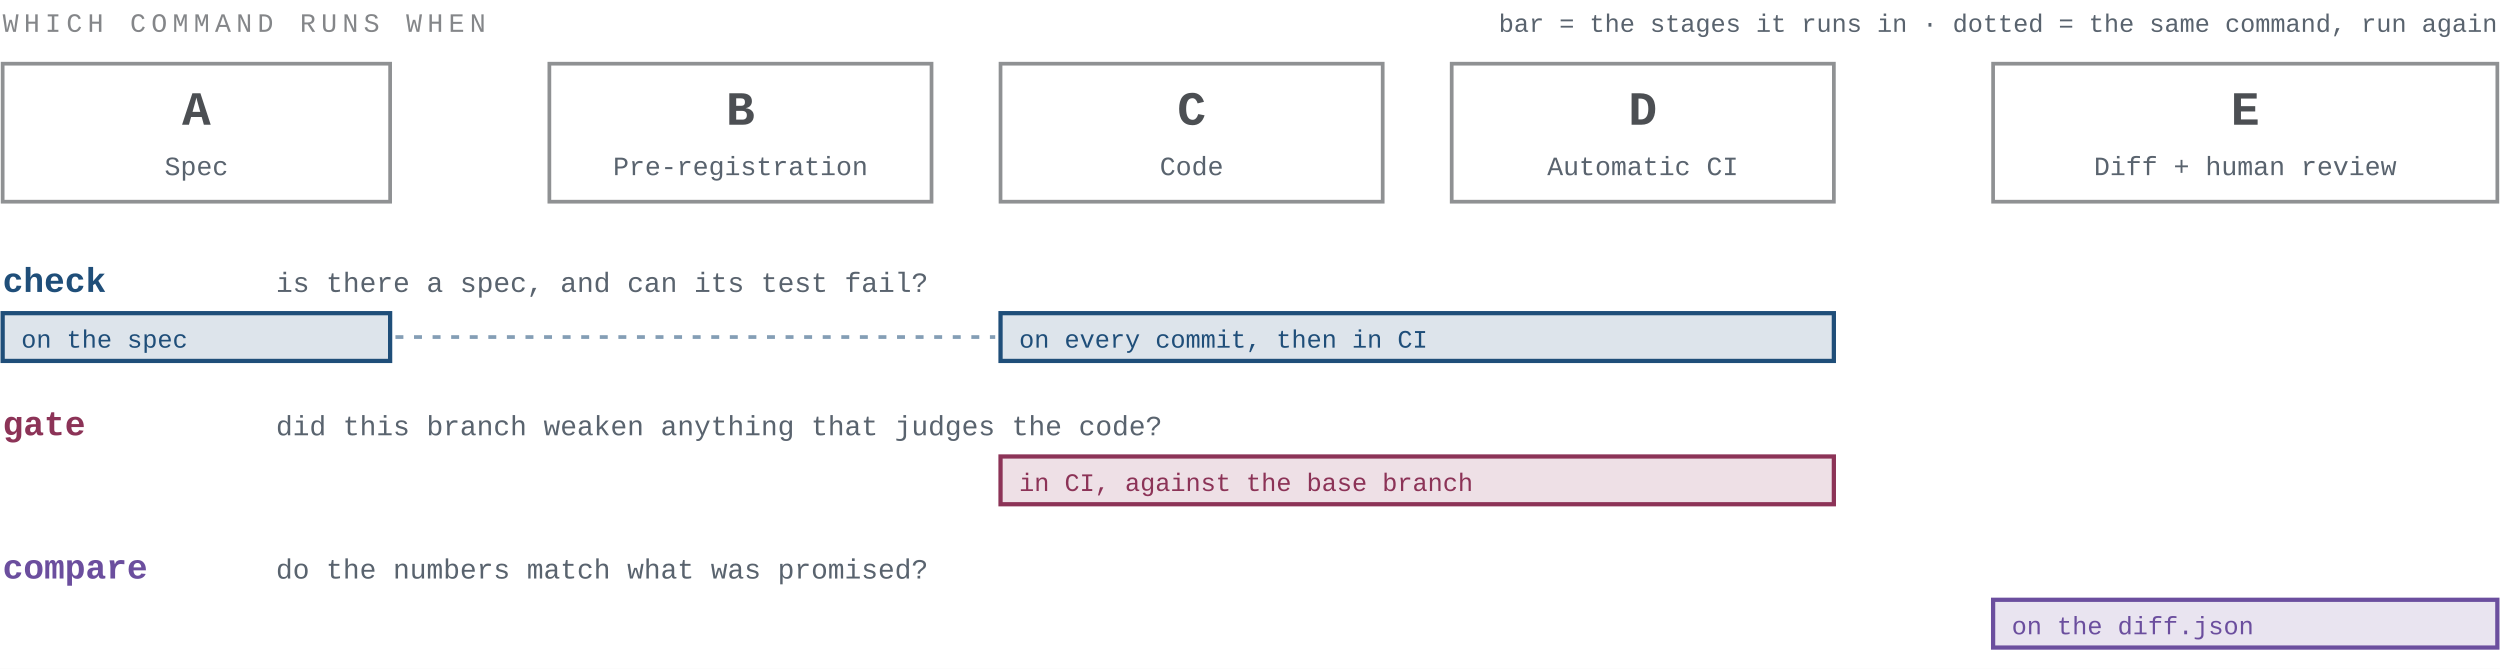
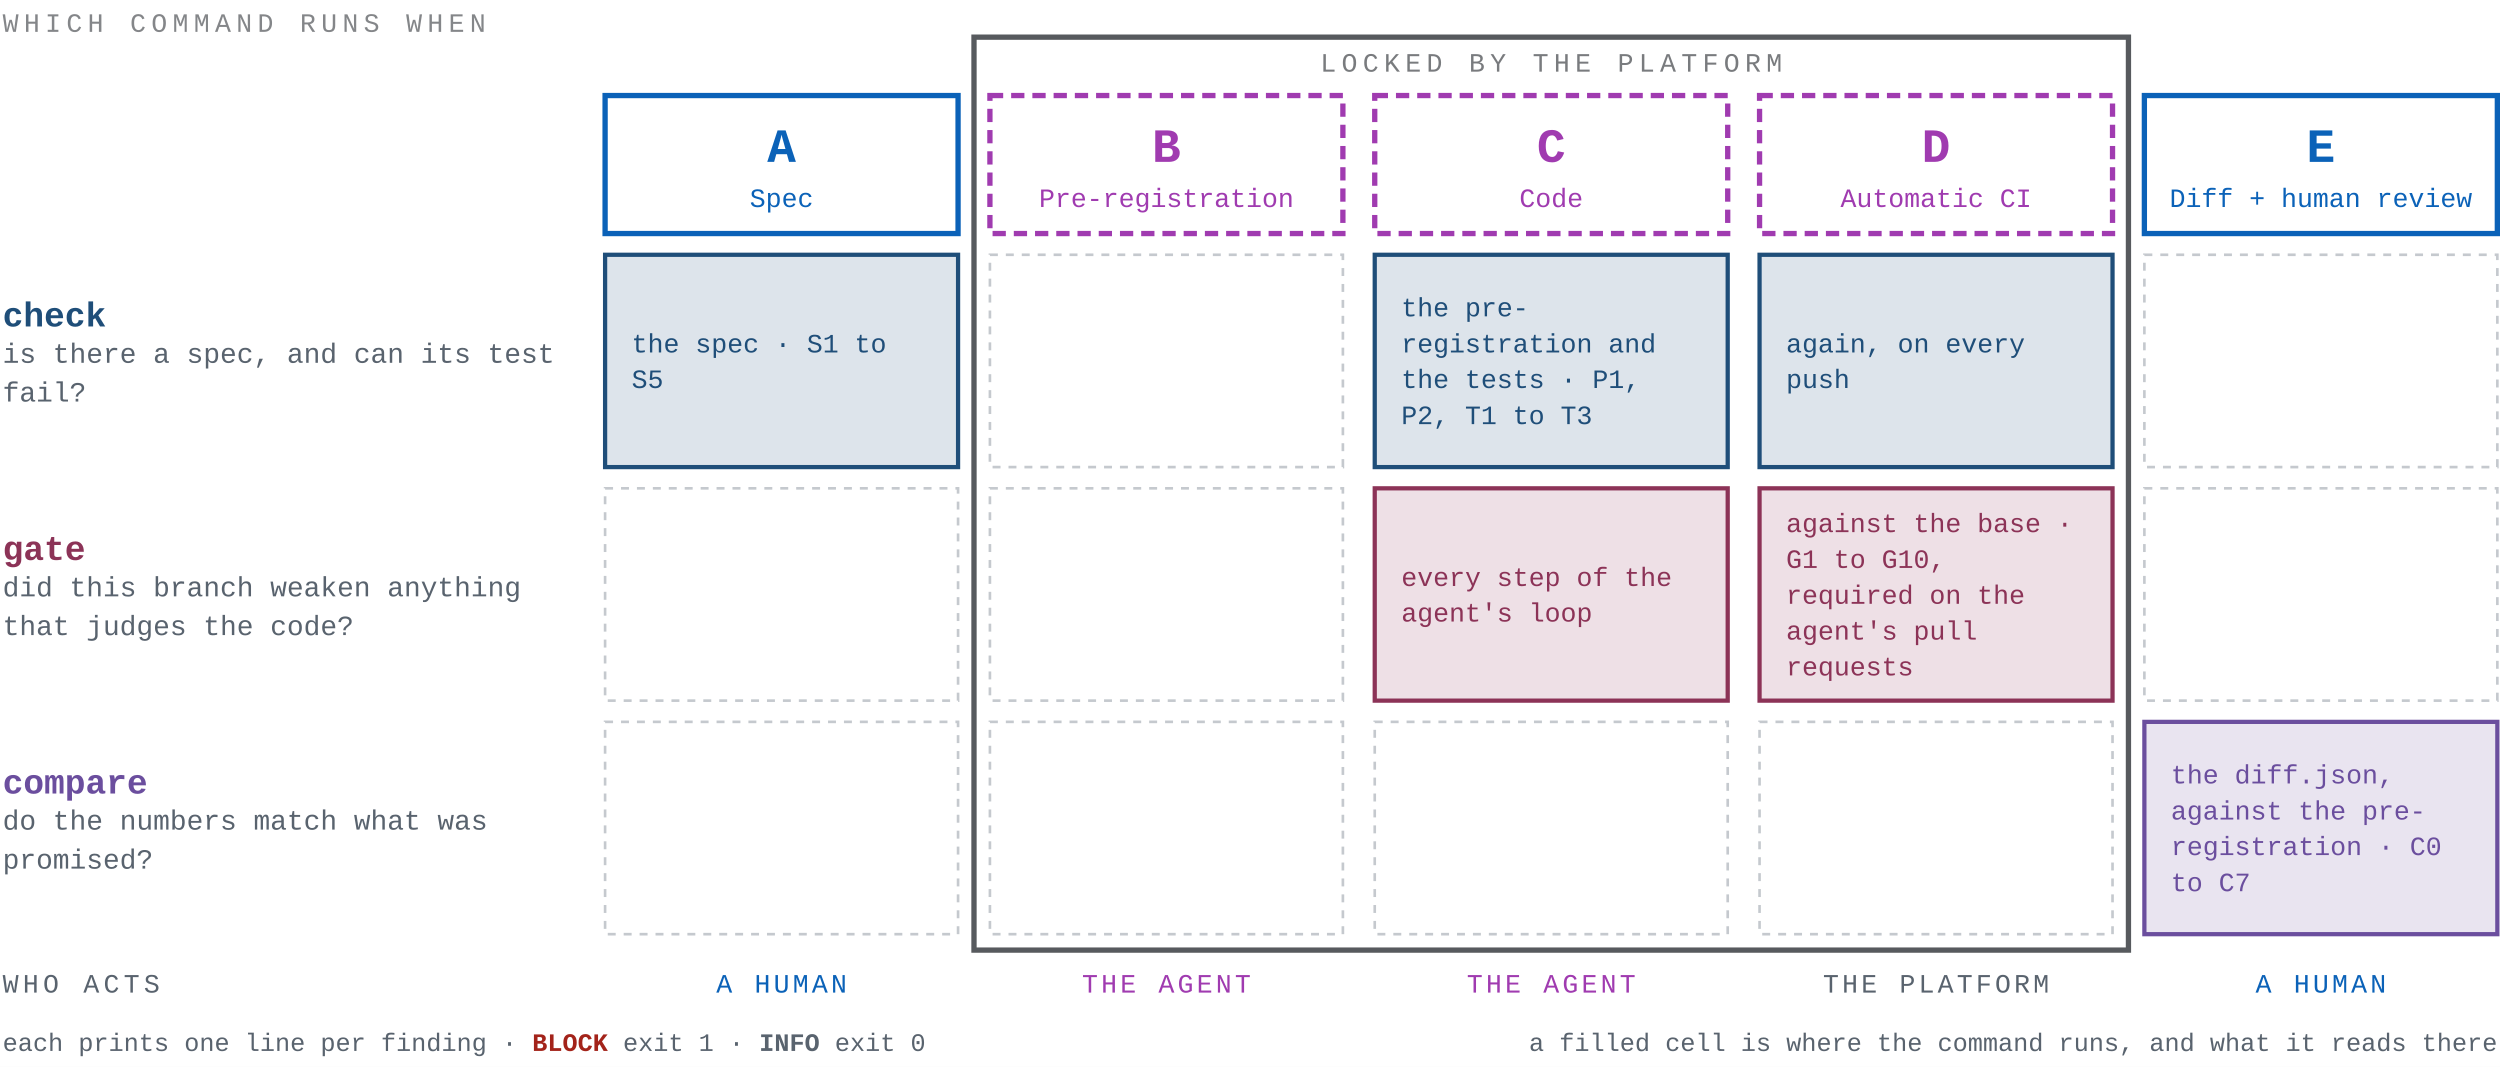
- <svg xmlns="http://www.w3.org/2000/svg" viewBox="0 0 942 252" width="942" height="252" role="img" aria-label="check runs at stages A, C and D; gate at stages C and D; compare at stage E" font-family="&quot;SFMono-Regular&quot;,Menlo,Consolas,&quot;Liberation Mono&quot;,monospace">
-   <rect width="942" height="252" fill="#ffffff" />
+ <svg xmlns="http://www.w3.org/2000/svg" viewBox="0 0 942 402" width="942" height="402" role="img" aria-label="check runs at stages A, C and D; gate at stages C and D; compare at stage E" font-family="&quot;SFMono-Regular&quot;,Menlo,Consolas,&quot;Liberation Mono&quot;,monospace">
+   <rect width="942" height="402" fill="#ffffff" />
  <text x="1" y="12" font-size="10" letter-spacing="2" fill="#1f2328" opacity=".55">WHICH COMMAND RUNS WHEN</text>
-   <text x="941" y="12" text-anchor="end" font-size="9.5" fill="#59636e">bar = the stages it runs in  ·  dotted = the same command, run again</text>
-   <rect x="1" y="24" width="146" height="52" fill="none" stroke="#1f2328" stroke-width="1.4" opacity=".5" />
-   <text x="74" y="47" text-anchor="middle" font-size="18" font-weight="600" fill="#1f2328" opacity=".8">A</text>
-   <text x="74" y="66" text-anchor="middle" font-size="10" fill="#59636e">Spec</text>
-   <rect x="207" y="24" width="144" height="52" fill="none" stroke="#1f2328" stroke-width="1.4" opacity=".5" />
-   <text x="279" y="47" text-anchor="middle" font-size="18" font-weight="600" fill="#1f2328" opacity=".8">B</text>
-   <text x="279" y="66" text-anchor="middle" font-size="10" fill="#59636e">Pre-registration</text>
-   <rect x="377" y="24" width="144" height="52" fill="none" stroke="#1f2328" stroke-width="1.4" opacity=".5" />
-   <text x="449" y="47" text-anchor="middle" font-size="18" font-weight="600" fill="#1f2328" opacity=".8">C</text>
-   <text x="449" y="66" text-anchor="middle" font-size="10" fill="#59636e">Code</text>
-   <rect x="547" y="24" width="144" height="52" fill="none" stroke="#1f2328" stroke-width="1.4" opacity=".5" />
-   <text x="619" y="47" text-anchor="middle" font-size="18" font-weight="600" fill="#1f2328" opacity=".8">D</text>
-   <text x="619" y="66" text-anchor="middle" font-size="10" fill="#59636e">Automatic CI</text>
-   <rect x="751" y="24" width="190" height="52" fill="none" stroke="#1f2328" stroke-width="1.4" opacity=".5" />
-   <text x="846" y="47" text-anchor="middle" font-size="18" font-weight="600" fill="#1f2328" opacity=".8">E</text>
-   <text x="846" y="66" text-anchor="middle" font-size="10" fill="#59636e">Diff + human review</text>
-   <text x="1" y="110" font-size="13" font-weight="600" fill="#1F4E79">check</text>
-   <text x="104" y="110" font-size="10.5" fill="#59636e">is there a spec, and can its test fail?</text>
-   <rect x="1" y="118" width="146" height="18" fill="#1F4E79" fill-opacity=".15" stroke="#1F4E79" stroke-width="1.6" />
-   <text x="8" y="131" font-size="9.5" fill="#1F4E79">on the spec</text>
-   <rect x="377" y="118" width="314" height="18" fill="#1F4E79" fill-opacity=".15" stroke="#1F4E79" stroke-width="1.6" />
-   <text x="384" y="131" font-size="9.5" fill="#1F4E79">on every commit, then in CI</text>
-   <path d="M149 127h226" fill="none" stroke="#1F4E79" stroke-width="1.4" stroke-dasharray="3 4" opacity=".55" />
-   <text x="1" y="164" font-size="13" font-weight="600" fill="#8C3357">gate</text>
-   <text x="104" y="164" font-size="10.5" fill="#59636e">did this branch weaken anything that judges the code?</text>
-   <rect x="377" y="172" width="314" height="18" fill="#8C3357" fill-opacity=".15" stroke="#8C3357" stroke-width="1.6" />
-   <text x="384" y="185" font-size="9.5" fill="#8C3357">in CI, against the base branch</text>
-   <text x="1" y="218" font-size="13" font-weight="600" fill="#6B4E9E">compare</text>
-   <text x="104" y="218" font-size="10.5" fill="#59636e">do the numbers match what was promised?</text>
-   <rect x="751" y="226" width="190" height="18" fill="#6B4E9E" fill-opacity=".15" stroke="#6B4E9E" stroke-width="1.6" />
-   <text x="758" y="239" font-size="9.5" fill="#6B4E9E">on the diff.json</text>
+   <rect x="367.0" y="14" width="435.0" height="344" fill="none" stroke="#1f2328" stroke-width="2" opacity=".75" />
+   <text x="584.5" y="27" text-anchor="middle" font-size="10" letter-spacing="2" fill="#1f2328" opacity=".6">LOCKED BY THE PLATFORM</text>
+   <rect x="228" y="36" width="133" height="52" fill="none" stroke="#0B62B8" stroke-width="2" />
+   <text x="294.5" y="61" text-anchor="middle" font-size="18" font-weight="600" fill="#0B62B8">A</text>
+   <text x="294.5" y="78" text-anchor="middle" font-size="10" fill="#0B62B8">Spec</text>
+   <rect x="373" y="36" width="133" height="52" fill="none" stroke="#A03BB0" stroke-width="2" stroke-dasharray="5 3" />
+   <text x="439.5" y="61" text-anchor="middle" font-size="18" font-weight="600" fill="#A03BB0">B</text>
+   <text x="439.5" y="78" text-anchor="middle" font-size="10" fill="#A03BB0">Pre-registration</text>
+   <rect x="518" y="36" width="133" height="52" fill="none" stroke="#A03BB0" stroke-width="2" stroke-dasharray="5 3" />
+   <text x="584.5" y="61" text-anchor="middle" font-size="18" font-weight="600" fill="#A03BB0">C</text>
+   <text x="584.5" y="78" text-anchor="middle" font-size="10" fill="#A03BB0">Code</text>
+   <rect x="663" y="36" width="133" height="52" fill="none" stroke="#A03BB0" stroke-width="2" stroke-dasharray="5 3" />
+   <text x="729.5" y="61" text-anchor="middle" font-size="18" font-weight="600" fill="#A03BB0">D</text>
+   <text x="729.5" y="78" text-anchor="middle" font-size="10" fill="#A03BB0">Automatic CI</text>
+   <rect x="808" y="36" width="133" height="52" fill="none" stroke="#0B62B8" stroke-width="2" />
+   <text x="874.5" y="61" text-anchor="middle" font-size="18" font-weight="600" fill="#0B62B8">E</text>
+   <text x="874.5" y="78" text-anchor="middle" font-size="10" fill="#0B62B8">Diff + human review</text>
+   <text x="1" y="123" font-size="13" font-weight="600" fill="#1F4E79">check</text>
+   <text x="1" y="136.7" text-anchor="start" font-size="10.5" fill="#59636e">is there a spec, and can its test</text>
+   <text x="1" y="151.3" text-anchor="start" font-size="10.5" fill="#59636e">fail?</text>
+   <rect x="228" y="96" width="133" height="80" fill="#1F4E79" fill-opacity=".15" stroke="#1F4E79" stroke-width="1.6" />
+   <text x="238" y="132.8" text-anchor="start" font-size="10" fill="#1F4E79">the spec · S1 to</text>
+   <text x="238" y="146.2" text-anchor="start" font-size="10" fill="#1F4E79">S5</text>
+   <rect x="373" y="96" width="133" height="80" fill="none" stroke="#8b949e" stroke-width="1" stroke-dasharray="3 3" opacity=".5" />
+   <rect x="518" y="96" width="133" height="80" fill="#1F4E79" fill-opacity=".15" stroke="#1F4E79" stroke-width="1.6" />
+   <text x="528" y="119.2" text-anchor="start" font-size="10" fill="#1F4E79">the pre-</text>
+   <text x="528" y="132.8" text-anchor="start" font-size="10" fill="#1F4E79">registration and</text>
+   <text x="528" y="146.2" text-anchor="start" font-size="10" fill="#1F4E79">the tests · P1,</text>
+   <text x="528" y="159.8" text-anchor="start" font-size="10" fill="#1F4E79">P2, T1 to T3</text>
+   <rect x="663" y="96" width="133" height="80" fill="#1F4E79" fill-opacity=".15" stroke="#1F4E79" stroke-width="1.6" />
+   <text x="673" y="132.8" text-anchor="start" font-size="10" fill="#1F4E79">again, on every</text>
+   <text x="673" y="146.2" text-anchor="start" font-size="10" fill="#1F4E79">push</text>
+   <rect x="808" y="96" width="133" height="80" fill="none" stroke="#8b949e" stroke-width="1" stroke-dasharray="3 3" opacity=".5" />
+   <text x="1" y="211" font-size="13" font-weight="600" fill="#8C3357">gate</text>
+   <text x="1" y="224.7" text-anchor="start" font-size="10.5" fill="#59636e">did this branch weaken anything</text>
+   <text x="1" y="239.3" text-anchor="start" font-size="10.5" fill="#59636e">that judges the code?</text>
+   <rect x="228" y="184" width="133" height="80" fill="none" stroke="#8b949e" stroke-width="1" stroke-dasharray="3 3" opacity=".5" />
+   <rect x="373" y="184" width="133" height="80" fill="none" stroke="#8b949e" stroke-width="1" stroke-dasharray="3 3" opacity=".5" />
+   <rect x="518" y="184" width="133" height="80" fill="#8C3357" fill-opacity=".15" stroke="#8C3357" stroke-width="1.6" />
+   <text x="528" y="220.8" text-anchor="start" font-size="10" fill="#8C3357">every step of the</text>
+   <text x="528" y="234.2" text-anchor="start" font-size="10" fill="#8C3357">agent's loop</text>
+   <rect x="663" y="184" width="133" height="80" fill="#8C3357" fill-opacity=".15" stroke="#8C3357" stroke-width="1.6" />
+   <text x="673" y="200.5" text-anchor="start" font-size="10" fill="#8C3357">against the base ·</text>
+   <text x="673" y="214.0" text-anchor="start" font-size="10" fill="#8C3357">G1 to G10,</text>
+   <text x="673" y="227.5" text-anchor="start" font-size="10" fill="#8C3357">required on the</text>
+   <text x="673" y="241.0" text-anchor="start" font-size="10" fill="#8C3357">agent's pull</text>
+   <text x="673" y="254.5" text-anchor="start" font-size="10" fill="#8C3357">requests</text>
+   <rect x="808" y="184" width="133" height="80" fill="none" stroke="#8b949e" stroke-width="1" stroke-dasharray="3 3" opacity=".5" />
+   <text x="1" y="299" font-size="13" font-weight="600" fill="#6B4E9E">compare</text>
+   <text x="1" y="312.6" text-anchor="start" font-size="10.5" fill="#59636e">do the numbers match what was</text>
+   <text x="1" y="327.3" text-anchor="start" font-size="10.5" fill="#59636e">promised?</text>
+   <rect x="228" y="272" width="133" height="80" fill="none" stroke="#8b949e" stroke-width="1" stroke-dasharray="3 3" opacity=".5" />
+   <rect x="373" y="272" width="133" height="80" fill="none" stroke="#8b949e" stroke-width="1" stroke-dasharray="3 3" opacity=".5" />
+   <rect x="518" y="272" width="133" height="80" fill="none" stroke="#8b949e" stroke-width="1" stroke-dasharray="3 3" opacity=".5" />
+   <rect x="663" y="272" width="133" height="80" fill="none" stroke="#8b949e" stroke-width="1" stroke-dasharray="3 3" opacity=".5" />
+   <rect x="808" y="272" width="133" height="80" fill="#6B4E9E" fill-opacity=".15" stroke="#6B4E9E" stroke-width="1.6" />
+   <text x="818" y="295.2" text-anchor="start" font-size="10" fill="#6B4E9E">the diff.json,</text>
+   <text x="818" y="308.8" text-anchor="start" font-size="10" fill="#6B4E9E">against the pre-</text>
+   <text x="818" y="322.2" text-anchor="start" font-size="10" fill="#6B4E9E">registration · C0</text>
+   <text x="818" y="335.8" text-anchor="start" font-size="10" fill="#6B4E9E">to C7</text>
+   <text x="1" y="374" font-size="10" letter-spacing="1.6" fill="#59636e">WHO ACTS</text>
+   <text x="294.5" y="374" text-anchor="middle" font-size="10" letter-spacing="1.2" fill="#0B62B8">A HUMAN</text>
+   <text x="439.5" y="374" text-anchor="middle" font-size="10" letter-spacing="1.2" fill="#A03BB0">THE AGENT</text>
+   <text x="584.5" y="374" text-anchor="middle" font-size="10" letter-spacing="1.2" fill="#A03BB0">THE AGENT</text>
+   <text x="729.5" y="374" text-anchor="middle" font-size="10" letter-spacing="1.2" fill="#59636e">THE PLATFORM</text>
+   <text x="874.5" y="374" text-anchor="middle" font-size="10" letter-spacing="1.2" fill="#0B62B8">A HUMAN</text>
+   <text x="1" y="396" font-size="9.5" fill="#59636e">each prints one line per finding · <tspan font-weight="600" fill="#A3231A">BLOCK</tspan> exit 1 · <tspan font-weight="600">INFO</tspan> exit 0</text>
+   <text x="941" y="396" text-anchor="end" font-size="9.5" fill="#59636e">a filled cell is where the command runs, and what it reads there</text>
</svg>
